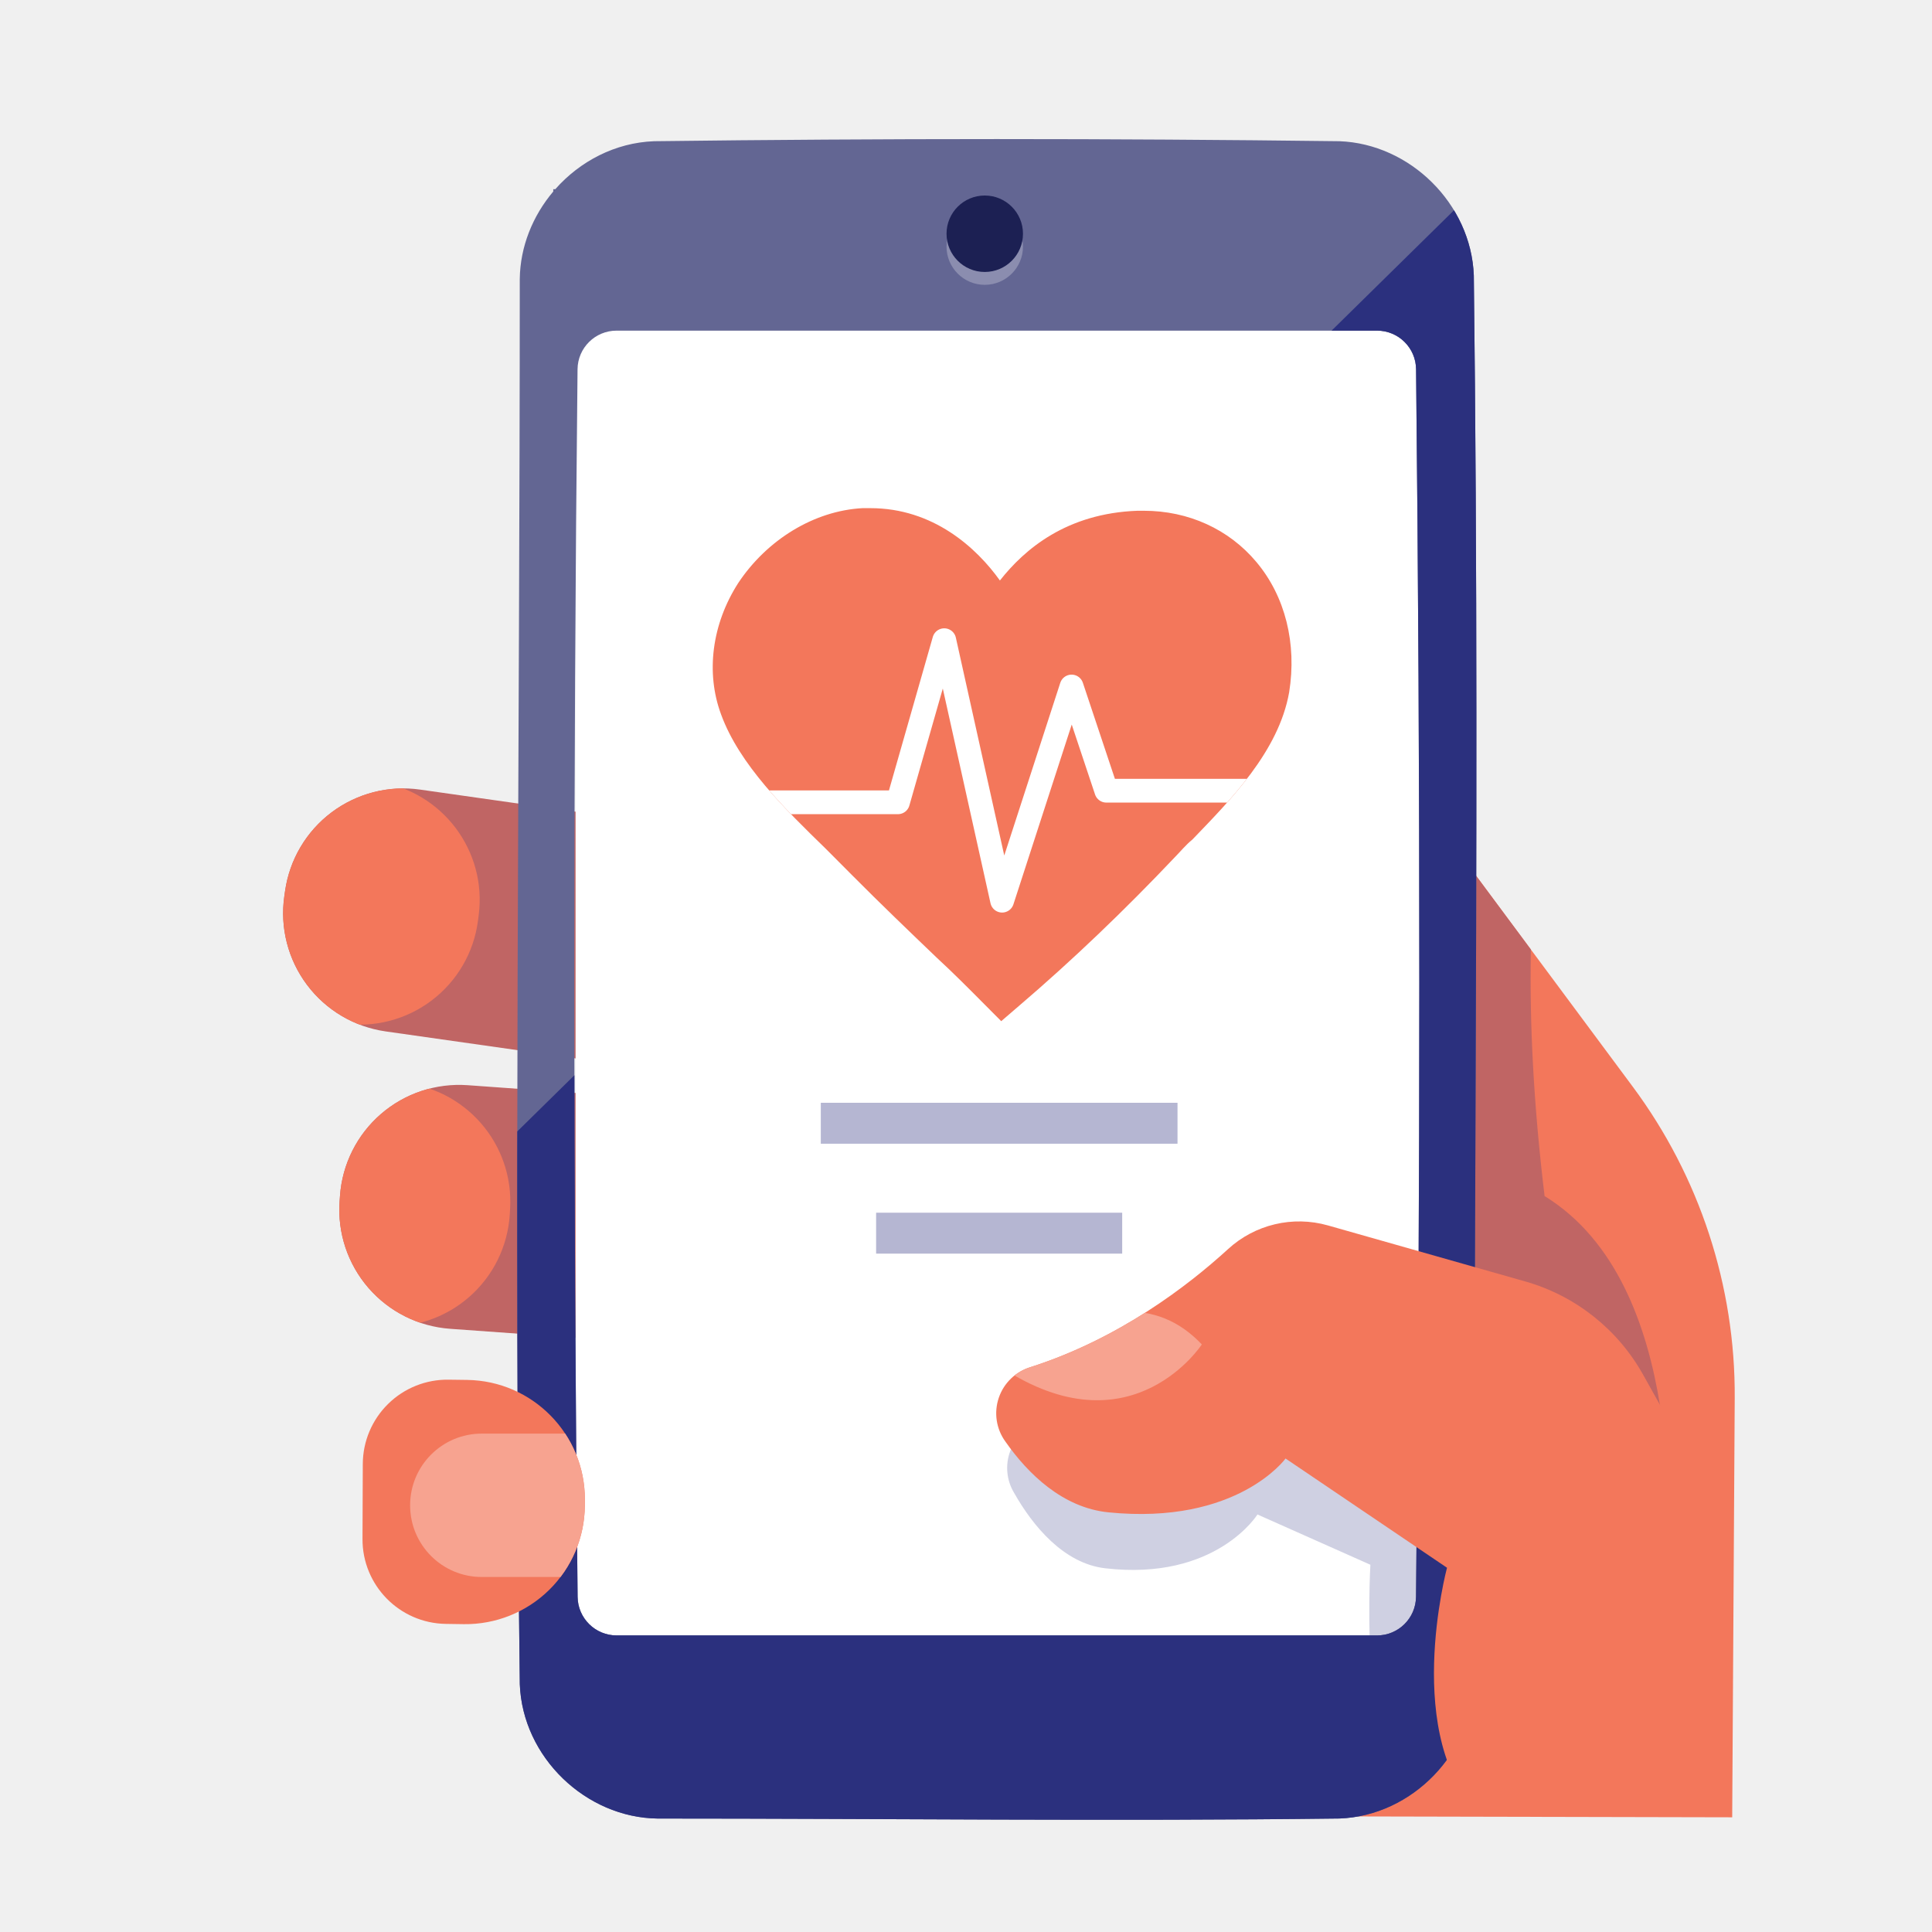
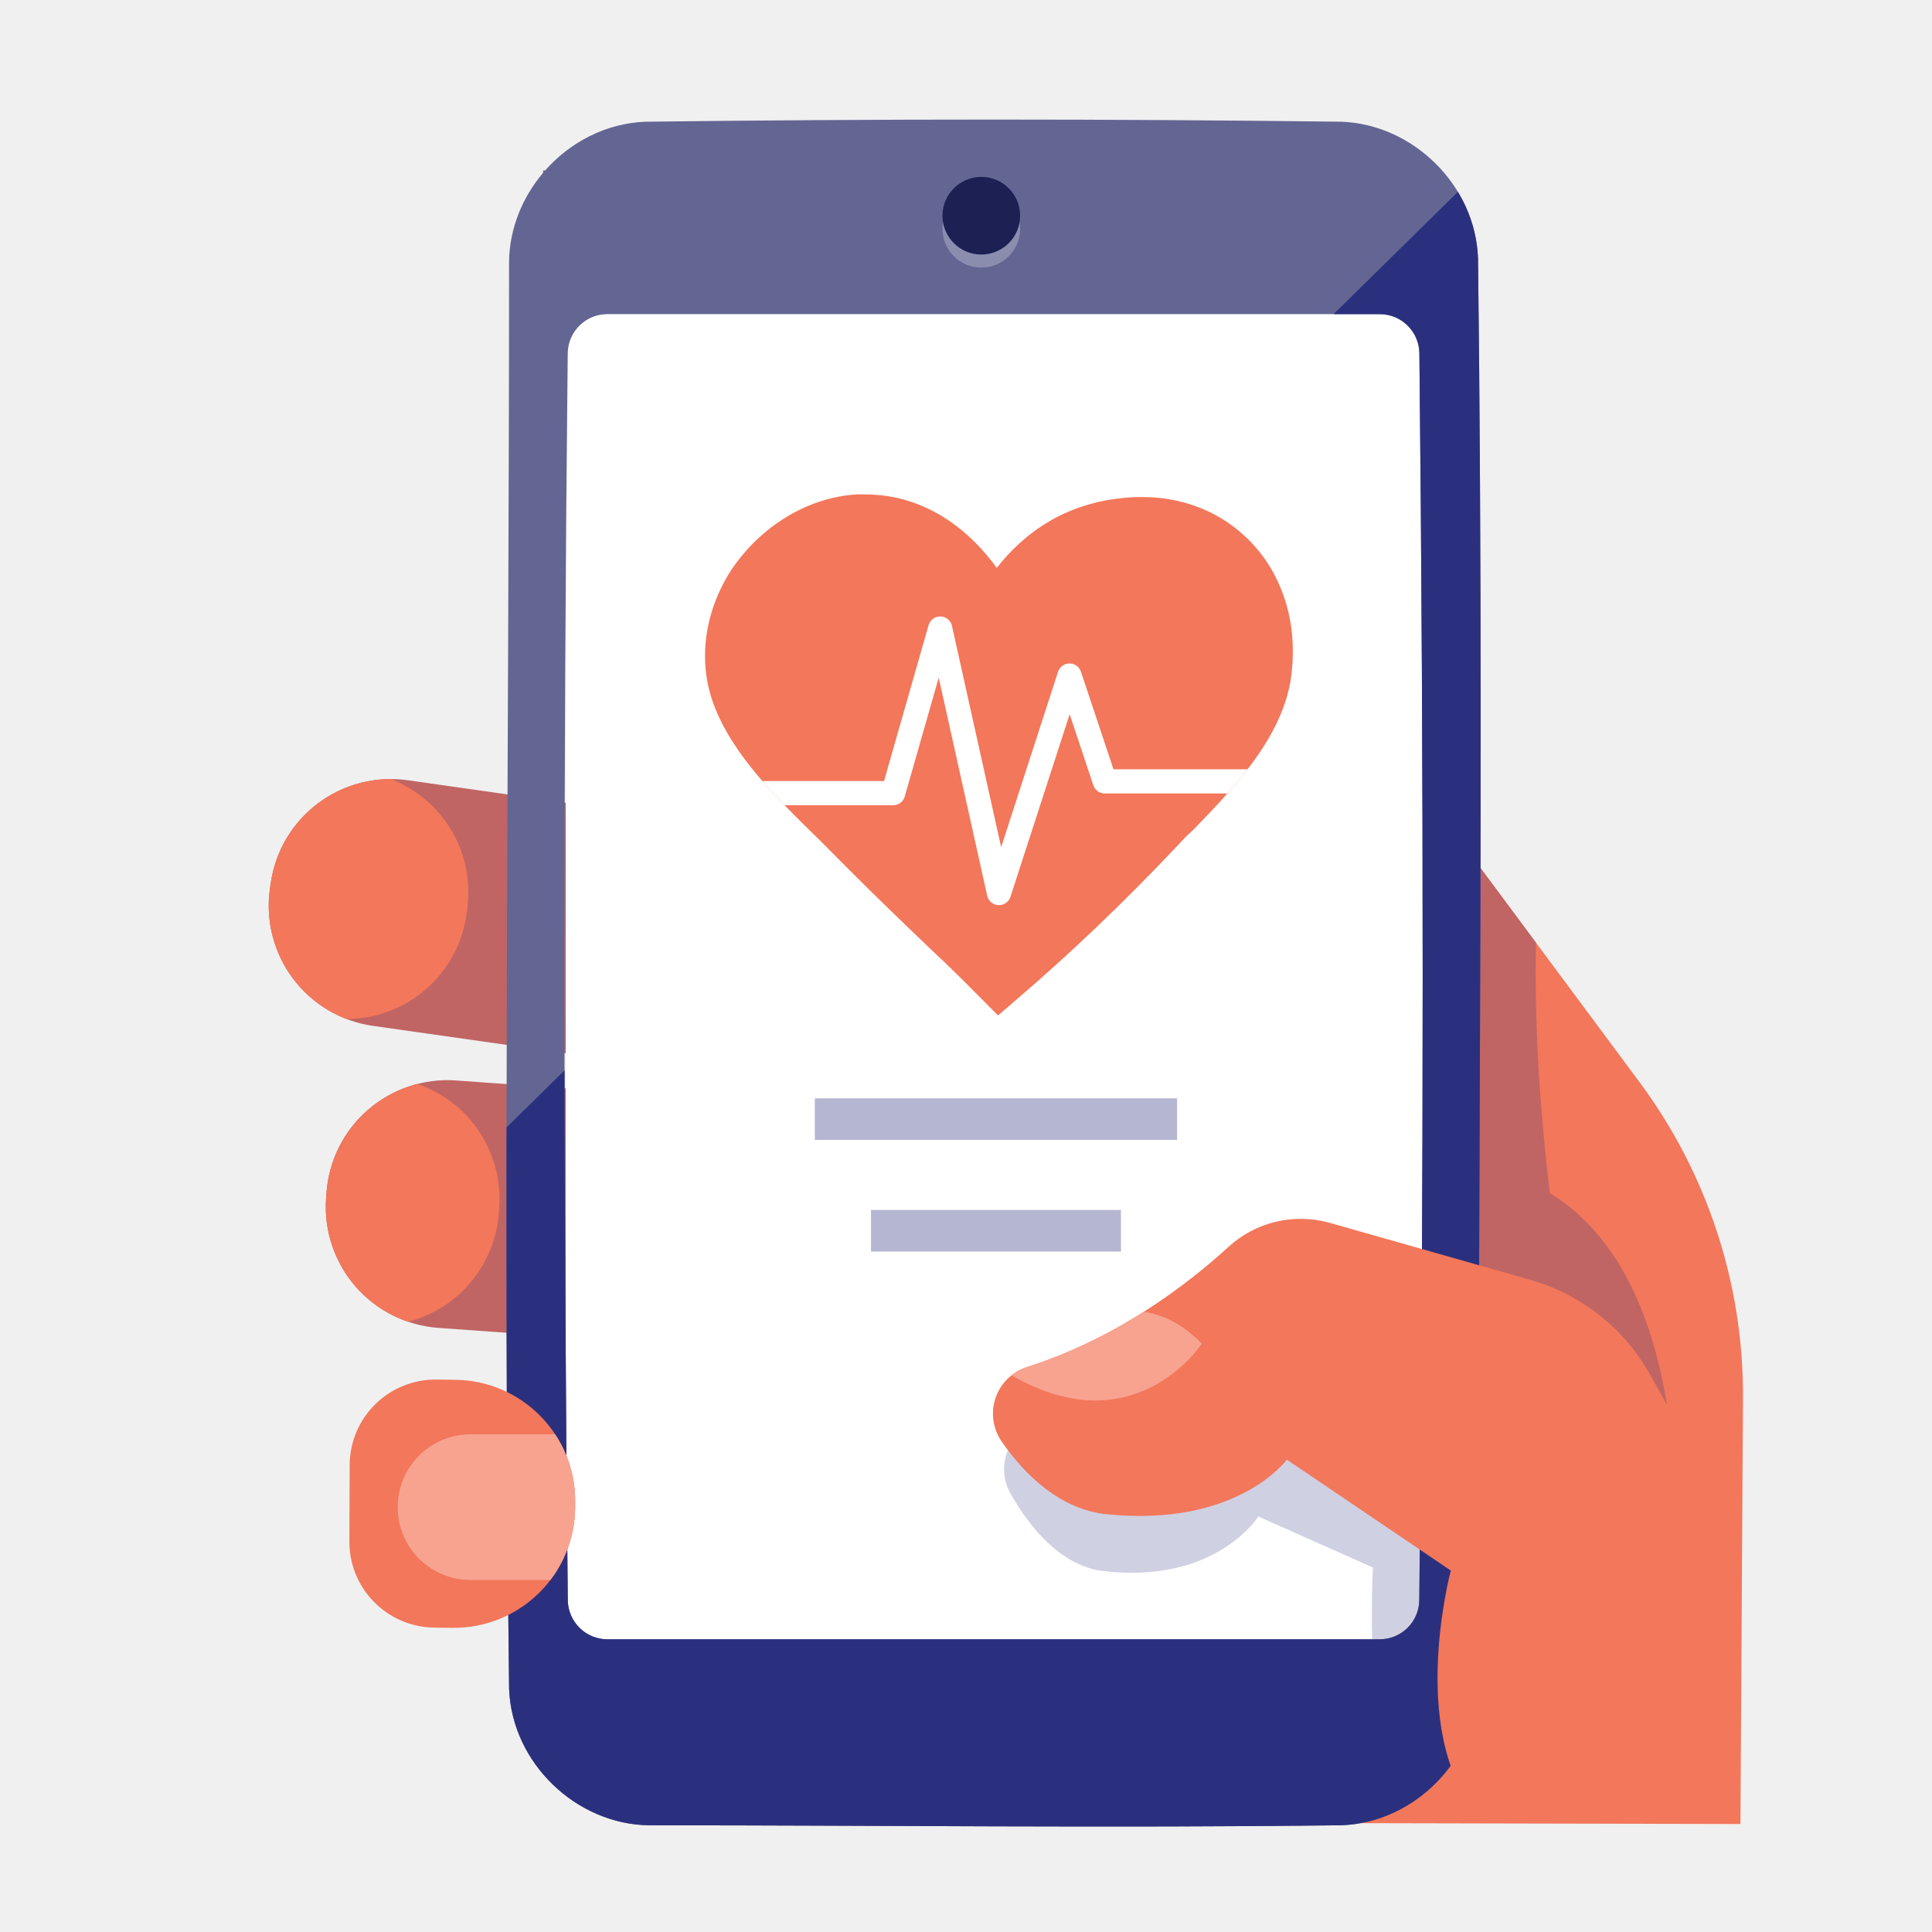
- <svg xmlns="http://www.w3.org/2000/svg" width="100%" height="100%" viewBox="0 0 65 65" version="1.1" xml:space="preserve" style="fill-rule:evenodd;clip-rule:evenodd;stroke-linecap:round;stroke-linejoin:round;stroke-miterlimit:1.5;">
-   <rect id="Smartphone-with-hands" x="0.624" y="0.718" width="64" height="64" style="fill:none;" />
+ <svg xmlns="http://www.w3.org/2000/svg" width="100%" height="100%" viewBox="0 0 64 64" version="1.1" xml:space="preserve" style="fill-rule:evenodd;clip-rule:evenodd;stroke-linecap:round;stroke-linejoin:round;stroke-miterlimit:1.5;">
+   <rect id="Smartphone-with-hands" x="0" y="0" width="64" height="64" style="fill:none;" />
  <clipPath id="_clip1">
-     <rect x="0.624" y="0.718" width="64" height="64" />
+     <rect x="0" y="0" width="64" height="64" />
  </clipPath>
  <g clip-path="url(#_clip1)">
-     <path d="M70.917,20.975C69.163,19.899 66.869,20.447 65.792,22.201C65.792,22.202 65.791,22.203 65.791,22.204C64.714,23.957 65.263,26.252 67.016,27.328C71.605,30.146 79.545,35.021 79.545,35.021L83.445,28.668C83.445,28.668 75.505,23.793 70.917,20.975Z" style="fill:#f3775b;" />
-     <path d="M15.733,36.51C14.67,36.434 13.621,36.783 12.816,37.48C12.011,38.177 11.515,39.166 11.439,40.228C11.435,40.289 11.43,40.351 11.426,40.412C11.349,41.475 11.698,42.524 12.395,43.329C13.093,44.134 14.081,44.63 15.144,44.706C21.634,45.173 33.729,46.042 33.729,46.042L34.318,37.846C34.318,37.846 22.223,36.976 15.733,36.51Z" style="fill:#c06564;" />
+     <path d="M70.293,20.257C68.54,19.18 66.245,19.729 65.169,21.483C65.168,21.484 65.168,21.485 65.167,21.485C64.09,23.239 64.639,25.533 66.393,26.61C70.981,29.427 78.921,34.302 78.921,34.302L82.822,27.949C82.822,27.949 74.882,23.074 70.293,20.257Z" style="fill:#f3775b;" />
+     <path d="M15.109,35.792C14.047,35.715 12.998,36.064 12.192,36.762C11.387,37.459 10.892,38.447 10.815,39.51C10.811,39.571 10.807,39.633 10.802,39.694C10.726,40.756 11.075,41.806 11.772,42.611C12.469,43.416 13.458,43.911 14.52,43.988C21.01,44.454 33.105,45.324 33.105,45.324L33.694,37.127C33.694,37.127 21.599,36.258 15.109,35.792Z" style="fill:#c06564;" />
    <clipPath id="_clip2">
-       <path d="M15.733,36.51C14.67,36.434 13.621,36.783 12.816,37.48C12.011,38.177 11.515,39.166 11.439,40.228C11.435,40.289 11.43,40.351 11.426,40.412C11.349,41.475 11.698,42.524 12.395,43.329C13.093,44.134 14.081,44.63 15.144,44.706C21.634,45.173 33.729,46.042 33.729,46.042L34.318,37.846C34.318,37.846 22.223,36.976 15.733,36.51Z" />
+       <path d="M15.109,35.792C14.047,35.715 12.998,36.064 12.192,36.762C11.387,37.459 10.892,38.447 10.815,39.51C10.811,39.571 10.807,39.633 10.802,39.694C10.726,40.756 11.075,41.806 11.772,42.611C12.469,43.416 13.458,43.911 14.52,43.988C21.01,44.454 33.105,45.324 33.105,45.324L33.694,37.127C33.694,37.127 21.599,36.258 15.109,35.792Z" />
    </clipPath>
    <g clip-path="url(#_clip2)">
-       <path d="M13.443,36.422C15.64,36.581 17.299,38.48 17.161,40.679C17.157,40.74 17.153,40.802 17.15,40.863C17.083,41.933 16.591,42.932 15.783,43.637C14.976,44.342 13.92,44.695 12.851,44.618C12.648,44.603 12.447,44.588 12.249,44.574C10.693,44.461 9.518,43.116 9.616,41.559C9.667,40.744 9.723,39.854 9.774,39.036C9.821,38.278 10.17,37.571 10.742,37.072C11.314,36.572 12.061,36.322 12.819,36.377C13.024,36.392 13.233,36.407 13.443,36.422Z" style="fill:#f3775b;" />
+       <path d="M12.82,35.704C15.017,35.863 16.675,37.762 16.538,39.961C16.534,40.022 16.53,40.083 16.526,40.145C16.459,41.215 15.967,42.213 15.16,42.918C14.352,43.624 13.296,43.977 12.227,43.899C12.025,43.885 11.823,43.87 11.626,43.856C10.07,43.743 8.895,42.398 8.992,40.84C9.043,40.026 9.099,39.136 9.15,38.318C9.198,37.56 9.546,36.853 10.118,36.353C10.69,35.854 11.438,35.604 12.195,35.659C12.401,35.673 12.61,35.689 12.82,35.704Z" style="fill:#f3775b;" />
    </g>
-     <path d="M14.133,26.565C13.079,26.415 12.008,26.691 11.156,27.33C10.304,27.97 9.741,28.922 9.591,29.976C9.583,30.037 9.574,30.098 9.565,30.159C9.415,31.214 9.691,32.285 10.33,33.136C10.97,33.988 11.922,34.551 12.976,34.701C18.874,35.539 29.252,37.015 29.252,37.015L30.409,28.88C30.409,28.88 20.031,27.404 14.133,26.565Z" style="fill:#c06564;" />
+     <path d="M13.51,25.847C12.455,25.697 11.384,25.972 10.532,26.612C9.681,27.252 9.118,28.203 8.968,29.258C8.959,29.319 8.951,29.38 8.942,29.441C8.792,30.495 9.067,31.566 9.707,32.418C10.346,33.27 11.298,33.833 12.353,33.983C18.25,34.821 28.628,36.297 28.628,36.297L29.785,28.162C29.785,28.162 19.407,26.686 13.51,25.847Z" style="fill:#c06564;" />
    <clipPath id="_clip3">
-       <path d="M14.133,26.565C13.079,26.415 12.008,26.691 11.156,27.33C10.304,27.97 9.741,28.922 9.591,29.976C9.583,30.037 9.574,30.098 9.565,30.159C9.415,31.214 9.691,32.285 10.33,33.136C10.97,33.988 11.922,34.551 12.976,34.701C18.874,35.539 29.252,37.015 29.252,37.015L30.409,28.88C30.409,28.88 20.031,27.404 14.133,26.565Z" />
+       <path d="M13.51,25.847C12.455,25.697 11.384,25.972 10.532,26.612C9.681,27.252 9.118,28.203 8.968,29.258C8.959,29.319 8.951,29.38 8.942,29.441C8.792,30.495 9.067,31.566 9.707,32.418C10.346,33.27 11.298,33.833 12.353,33.983C18.25,34.821 28.628,36.297 28.628,36.297L29.785,28.162C29.785,28.162 19.407,26.686 13.51,25.847Z" />
    </clipPath>
    <g clip-path="url(#_clip3)">
-       <path d="M12.689,26.298C14.869,26.609 16.393,28.618 16.104,30.801C16.096,30.862 16.088,30.923 16.08,30.984C15.94,32.047 15.38,33.009 14.526,33.657C13.672,34.305 12.594,34.585 11.533,34.434C11.332,34.405 11.132,34.377 10.936,34.349C9.391,34.129 8.312,32.706 8.516,31.159C8.623,30.35 8.74,29.466 8.848,28.654C8.947,27.901 9.344,27.219 9.949,26.76C10.554,26.301 11.317,26.103 12.069,26.21C12.273,26.239 12.48,26.269 12.689,26.298Z" style="fill:#f3775b;" />
+       <path d="M12.065,25.58C14.246,25.89 15.77,27.899 15.481,30.083C15.473,30.144 15.465,30.205 15.457,30.266C15.316,31.329 14.756,32.291 13.902,32.939C13.048,33.587 11.971,33.866 10.909,33.715C10.708,33.687 10.509,33.658 10.312,33.63C8.768,33.411 7.688,31.988 7.893,30.441C8,29.632 8.117,28.748 8.224,27.935C8.324,27.183 8.72,26.501 9.325,26.042C9.93,25.583 10.693,25.385 11.445,25.492C11.649,25.521 11.857,25.551 12.065,25.58Z" style="fill:#f3775b;" />
    </g>
-     <path d="M37.466,13.04C37.466,13.04 48.989,28.558 54.936,36.566C57.183,39.592 58.386,43.267 58.363,47.036C58.328,52.914 58.278,61.141 58.278,61.141L37.024,61.094L37.466,13.04Z" style="fill:#f3775b;" />
+     <path d="M36.842,12.322C36.842,12.322 48.365,27.839 54.312,35.848C56.559,38.874 57.762,42.549 57.739,46.318C57.704,52.195 57.654,60.423 57.654,60.423L36.4,60.376L36.842,12.322Z" style="fill:#f3775b;" />
    <clipPath id="_clip4">
-       <path d="M37.466,13.04C37.466,13.04 48.989,28.558 54.936,36.566C57.183,39.592 58.386,43.267 58.363,47.036C58.328,52.914 58.278,61.141 58.278,61.141L37.024,61.094L37.466,13.04Z" />
+       <path d="M36.842,12.322C36.842,12.322 48.365,27.839 54.312,35.848C56.559,38.874 57.762,42.549 57.739,46.318C57.704,52.195 57.654,60.423 57.654,60.423L36.4,60.376L36.842,12.322Z" />
    </clipPath>
    <g clip-path="url(#_clip4)">
-       <path d="M48.413,23.953L52.115,25.495C51.428,29.403 51.222,34.071 51.966,40.241C56.81,43.216 56.081,51.774 56.148,53.021L46.877,45.224L48.413,23.953Z" style="fill:#c06564;" />
+       <path d="M47.79,23.234L51.492,24.777C50.805,28.685 50.598,33.353 51.342,39.523C56.187,42.497 55.458,51.056 55.524,52.302L46.254,44.506L47.79,23.234Z" style="fill:#c06564;" />
    </g>
-     <rect x="19.365" y="9.579" width="29.032" height="47.375" style="fill:#fff;" />
+     <rect x="18.742" y="8.861" width="29.032" height="47.375" style="fill:#fff;" />
    <clipPath id="_clip5">
-       <rect x="19.365" y="9.579" width="29.032" height="47.375" />
+       <rect x="18.742" y="8.861" width="29.032" height="47.375" />
    </clipPath>
    <g clip-path="url(#_clip5)">
-       <path d="M34.989,47.855C34.525,48.011 34.156,48.367 33.986,48.826C33.816,49.284 33.862,49.795 34.112,50.215C34.755,51.356 35.797,52.602 37.182,52.763C40.914,53.198 42.306,50.953 42.306,50.953L46.105,52.644C46.105,52.644 45.646,60.401 47.978,62.966L55.45,62.977L55.337,51.67C55.337,51.67 53.882,49.423 52.764,47.695C51.945,46.431 50.72,45.484 49.29,45.012C47.718,44.493 45.615,43.798 44.037,43.277C42.745,42.851 41.322,43.202 40.378,44.181C39.196,45.391 37.329,46.97 34.989,47.855Z" style="fill:#cfd0e2;" />
+       <path d="M34.365,47.137C33.901,47.292 33.533,47.649 33.362,48.107C33.192,48.566 33.238,49.077 33.488,49.497C34.132,50.638 35.173,51.883 36.558,52.045C40.29,52.48 41.682,50.235 41.682,50.235L45.481,51.926C45.481,51.926 45.022,59.683 47.355,62.248L54.826,62.259L54.713,50.952C54.713,50.952 53.258,48.704 52.14,46.977C51.322,45.713 50.096,44.766 48.666,44.294C47.095,43.775 44.991,43.08 43.413,42.559C42.121,42.133 40.699,42.484 39.754,43.463C38.572,44.672 36.705,46.251 34.365,47.137Z" style="fill:#cfd0e2;" />
    </g>
-     <path d="M18.682,6.365C19.51,5.427 20.697,4.799 22.008,4.751C29.693,4.655 37.38,4.655 45.065,4.751C47.427,4.838 49.494,6.845 49.585,9.27C49.706,19.063 49.677,28.857 49.638,38.651C49.614,44.616 49.586,50.582 49.586,56.547C49.556,58.954 47.529,61.09 45.065,61.182C37.418,61.277 29.77,61.183 22.123,61.183C19.716,61.153 17.58,59.126 17.488,56.662C17.293,40.904 17.487,25.144 17.487,9.385C17.501,8.294 17.925,7.258 18.614,6.443L18.614,6.365L18.682,6.365ZM47.642,12.423C47.635,11.703 47.049,11.124 46.33,11.124C41.619,11.124 25.454,11.124 20.743,11.124C20.024,11.124 19.438,11.703 19.431,12.423C19.284,26.189 19.285,39.958 19.433,53.724C19.441,54.443 20.026,55.022 20.745,55.022C25.456,55.022 41.617,55.022 46.328,55.022C47.047,55.022 47.632,54.443 47.64,53.724C47.788,39.958 47.789,26.189 47.642,12.423Z" style="fill:#636693;fill-rule:nonzero;" />
+     <path d="M18.058,5.647C18.887,4.708 20.074,4.081 21.385,4.032C29.07,3.937 36.756,3.937 44.441,4.032C46.804,4.12 48.871,6.127 48.961,8.552C49.082,18.345 49.053,28.139 49.014,37.932C48.99,43.898 48.962,49.863 48.962,55.829C48.933,58.236 46.906,60.372 44.441,60.464C36.795,60.558 29.147,60.465 21.5,60.465C19.093,60.435 16.957,58.408 16.865,55.944C16.669,40.186 16.863,24.426 16.863,8.667C16.877,7.576 17.301,6.54 17.991,5.725L17.991,5.647L18.058,5.647ZM47.019,11.704C47.011,10.985 46.426,10.406 45.706,10.406C40.995,10.406 24.83,10.406 20.12,10.406C19.4,10.406 18.815,10.985 18.807,11.704C18.66,25.471 18.661,39.239 18.809,53.006C18.817,53.725 19.403,54.304 20.122,54.304C24.832,54.304 40.994,54.304 45.704,54.304C46.423,54.304 47.009,53.725 47.016,53.006C47.165,39.239 47.165,25.471 47.019,11.704Z" style="fill:#636693;fill-rule:nonzero;" />
    <clipPath id="_clip6">
-       <path d="M18.682,6.365C19.51,5.427 20.697,4.799 22.008,4.751C29.693,4.655 37.38,4.655 45.065,4.751C47.427,4.838 49.494,6.845 49.585,9.27C49.706,19.063 49.677,28.857 49.638,38.651C49.614,44.616 49.586,50.582 49.586,56.547C49.556,58.954 47.529,61.09 45.065,61.182C37.418,61.277 29.77,61.183 22.123,61.183C19.716,61.153 17.58,59.126 17.488,56.662C17.293,40.904 17.487,25.144 17.487,9.385C17.501,8.294 17.925,7.258 18.614,6.443L18.614,6.365L18.682,6.365ZM47.642,12.423C47.635,11.703 47.049,11.124 46.33,11.124C41.619,11.124 25.454,11.124 20.743,11.124C20.024,11.124 19.438,11.703 19.431,12.423C19.284,26.189 19.285,39.958 19.433,53.724C19.441,54.443 20.026,55.022 20.745,55.022C25.456,55.022 41.617,55.022 46.328,55.022C47.047,55.022 47.632,54.443 47.64,53.724C47.788,39.958 47.789,26.189 47.642,12.423Z" clip-rule="nonzero" />
+       <path d="M18.058,5.647C18.887,4.708 20.074,4.081 21.385,4.032C29.07,3.937 36.756,3.937 44.441,4.032C46.804,4.12 48.871,6.127 48.961,8.552C49.082,18.345 49.053,28.139 49.014,37.932C48.99,43.898 48.962,49.863 48.962,55.829C48.933,58.236 46.906,60.372 44.441,60.464C36.795,60.558 29.147,60.465 21.5,60.465C19.093,60.435 16.957,58.408 16.865,55.944C16.669,40.186 16.863,24.426 16.863,8.667C16.877,7.576 17.301,6.54 17.991,5.725L17.991,5.647L18.058,5.647ZM47.019,11.704C47.011,10.985 46.426,10.406 45.706,10.406C40.995,10.406 24.83,10.406 20.12,10.406C19.4,10.406 18.815,10.985 18.807,11.704C18.66,25.471 18.661,39.239 18.809,53.006C18.817,53.725 19.403,54.304 20.122,54.304C24.832,54.304 40.994,54.304 45.704,54.304C46.423,54.304 47.009,53.725 47.016,53.006C47.165,39.239 47.165,25.471 47.019,11.704Z" clip-rule="nonzero" />
    </clipPath>
    <g clip-path="url(#_clip6)">
-       <path d="M55.134,0.961L13.201,42.198L13.493,68.122L55.134,68.122L55.134,0.961Z" style="fill:#2b307e;" />
+       <path d="M54.51,0.243L12.578,41.48L12.869,67.404L54.51,67.404L54.51,0.243Z" style="fill:#2b307e;" />
    </g>
    <g>
-       <rect x="27.615" y="37.102" width="12.001" height="1.377" style="fill:#2b307e;fill-opacity:0.35;" />
-       <rect x="29.476" y="40.8" width="8.279" height="1.377" style="fill:#2b307e;fill-opacity:0.35;" />
-       <path id="Love" d="M29.282,17.096C29.194,17.096 29.106,17.096 29.018,17.096C27.389,17.184 25.804,18.158 24.835,19.618C23.955,20.99 23.734,22.628 24.263,24.044C24.879,25.726 26.42,27.231 27.785,28.558C28.093,28.868 28.402,29.178 28.666,29.443C29.634,30.417 30.603,31.346 31.528,32.232C32.056,32.718 32.585,33.249 33.113,33.781L33.685,34.356L34.302,33.825C36.063,32.32 37.824,30.638 39.541,28.824C39.717,28.647 39.894,28.425 40.114,28.248C41.391,26.921 43.02,25.283 43.372,23.292C43.636,21.654 43.24,20.061 42.271,18.91C41.347,17.804 39.982,17.184 38.485,17.184C38.397,17.184 38.352,17.184 38.264,17.184C35.887,17.273 34.478,18.468 33.641,19.53C32.849,18.424 31.396,17.096 29.282,17.096Z" style="fill:#f3775b;" />
+       <rect x="26.992" y="36.384" width="12.001" height="1.377" style="fill:#2b307e;fill-opacity:0.35;" />
+       <rect x="28.853" y="40.082" width="8.279" height="1.377" style="fill:#2b307e;fill-opacity:0.35;" />
+       <path id="Love" d="M28.659,16.378C28.571,16.378 28.483,16.378 28.394,16.378C26.765,16.466 25.18,17.44 24.212,18.9C23.331,20.272 23.111,21.91 23.639,23.326C24.256,25.008 25.797,26.512 27.162,27.84C27.47,28.15 27.778,28.46 28.042,28.725C29.011,29.699 29.98,30.628 30.904,31.513C31.433,32 31.961,32.531 32.489,33.062L33.062,33.638L33.678,33.107C35.439,31.602 37.201,29.92 38.918,28.106C39.094,27.928 39.27,27.707 39.49,27.53C40.767,26.202 42.396,24.565 42.748,22.573C43.013,20.936 42.616,19.343 41.648,18.192C40.723,17.086 39.358,16.466 37.861,16.466C37.773,16.466 37.729,16.466 37.641,16.466C35.263,16.555 33.854,17.75 33.018,18.812C32.225,17.705 30.772,16.378 28.659,16.378Z" style="fill:#f3775b;" />
      <clipPath id="_clip7">
-         <path d="M29.282,17.096C29.194,17.096 29.106,17.096 29.018,17.096C27.389,17.184 25.804,18.158 24.835,19.618C23.955,20.99 23.734,22.628 24.263,24.044C24.879,25.726 26.42,27.231 27.785,28.558C28.093,28.868 28.402,29.178 28.666,29.443C29.634,30.417 30.603,31.346 31.528,32.232C32.056,32.718 32.585,33.249 33.113,33.781L33.685,34.356L34.302,33.825C36.063,32.32 37.824,30.638 39.541,28.824C39.717,28.647 39.894,28.425 40.114,28.248C41.391,26.921 43.02,25.283 43.372,23.292C43.636,21.654 43.24,20.061 42.271,18.91C41.347,17.804 39.982,17.184 38.485,17.184C38.397,17.184 38.352,17.184 38.264,17.184C35.887,17.273 34.478,18.468 33.641,19.53C32.849,18.424 31.396,17.096 29.282,17.096Z" />
+         <path d="M28.659,16.378C28.571,16.378 28.483,16.378 28.394,16.378C26.765,16.466 25.18,17.44 24.212,18.9C23.331,20.272 23.111,21.91 23.639,23.326C24.256,25.008 25.797,26.512 27.162,27.84C27.47,28.15 27.778,28.46 28.042,28.725C29.011,29.699 29.98,30.628 30.904,31.513C31.433,32 31.961,32.531 32.489,33.062L33.062,33.638L33.678,33.107C35.439,31.602 37.201,29.92 38.918,28.106C39.094,27.928 39.27,27.707 39.49,27.53C40.767,26.202 42.396,24.565 42.748,22.573C43.013,20.936 42.616,19.343 41.648,18.192C40.723,17.086 39.358,16.466 37.861,16.466C37.773,16.466 37.729,16.466 37.641,16.466C35.263,16.555 33.854,17.75 33.018,18.812C32.225,17.705 30.772,16.378 28.659,16.378Z" />
      </clipPath>
      <g clip-path="url(#_clip7)">
-         <path d="M23.979,26.992L30.21,26.992L31.768,21.539L33.715,30.302L36.052,23.097L37.221,26.602L43.452,26.602" style="fill:none;stroke:#fff;stroke-width:0.8px;" />
+         <path d="M23.356,26.273L29.587,26.273L31.145,20.821L33.092,29.584L35.429,22.379L36.597,25.884L42.828,25.884" style="fill:none;stroke:#fff;stroke-width:0.8px;" />
      </g>
    </g>
-     <circle cx="33.131" cy="8.297" r="1.286" style="fill:#fff;fill-opacity:0.255;" />
-     <circle cx="33.131" cy="7.864" r="1.286" style="fill:#1c2053;" />
-     <path d="M34.683,45.991C34.177,46.14 33.774,46.525 33.604,47.024C33.433,47.524 33.516,48.075 33.826,48.501C34.589,49.593 35.759,50.727 37.291,50.881C41.631,51.316 43.251,49.07 43.251,49.07L48.683,52.745C48.683,52.745 47.136,58.519 49.849,61.084L57.655,60.074L57.609,57.5L57.478,50.179C57.478,50.179 56.278,48.035 55.277,46.244C54.423,44.717 52.999,43.591 51.316,43.113C49.29,42.538 46.531,41.755 44.677,41.228C43.493,40.892 42.219,41.195 41.313,42.028C39.956,43.268 37.642,45.042 34.683,45.991Z" style="fill:#f3775b;" />
+     <circle cx="32.507" cy="7.579" r="1.286" style="fill:#fff;fill-opacity:0.255;" />
+     <circle cx="32.507" cy="7.146" r="1.286" style="fill:#1c2053;" />
+     <path d="M34.059,45.273C33.553,45.421 33.15,45.807 32.98,46.306C32.81,46.805 32.893,47.356 33.203,47.783C33.965,48.875 35.136,50.009 36.667,50.162C41.008,50.598 42.627,48.352 42.627,48.352L48.06,52.027C48.06,52.027 46.512,57.8 49.225,60.366L57.032,59.355L56.986,56.782L56.854,49.461C56.854,49.461 55.655,47.316 54.654,45.526C53.8,43.999 52.375,42.873 50.692,42.395C48.667,41.82 45.908,41.036 44.054,40.51C42.87,40.174 41.596,40.476 40.69,41.309C39.333,42.55 37.018,44.323 34.059,45.273Z" style="fill:#f3775b;" />
    <clipPath id="_clip8">
-       <path d="M34.683,45.991C34.177,46.14 33.774,46.525 33.604,47.024C33.433,47.524 33.516,48.075 33.826,48.501C34.589,49.593 35.759,50.727 37.291,50.881C41.631,51.316 43.251,49.07 43.251,49.07L48.683,52.745C48.683,52.745 47.136,58.519 49.849,61.084L57.655,60.074L57.609,57.5L57.478,50.179C57.478,50.179 56.278,48.035 55.277,46.244C54.423,44.717 52.999,43.591 51.316,43.113C49.29,42.538 46.531,41.755 44.677,41.228C43.493,40.892 42.219,41.195 41.313,42.028C39.956,43.268 37.642,45.042 34.683,45.991Z" />
+       <path d="M34.059,45.273C33.553,45.421 33.15,45.807 32.98,46.306C32.81,46.805 32.893,47.356 33.203,47.783C33.965,48.875 35.136,50.009 36.667,50.162C41.008,50.598 42.627,48.352 42.627,48.352L48.06,52.027C48.06,52.027 46.512,57.8 49.225,60.366L57.032,59.355L56.986,56.782L56.854,49.461C56.854,49.461 55.655,47.316 54.654,45.526C53.8,43.999 52.375,42.873 50.692,42.395C48.667,41.82 45.908,41.036 44.054,40.51C42.87,40.174 41.596,40.476 40.69,41.309C39.333,42.55 37.018,44.323 34.059,45.273Z" />
    </clipPath>
    <g clip-path="url(#_clip8)">
-       <path d="M33.912,46.146C33.912,46.146 36.119,45.781 37.647,44.139C38.796,44.047 39.702,44.459 40.434,45.232C40.434,45.232 38.143,48.758 33.912,46.146Z" style="fill:#f7a390;" />
+       <path d="M33.289,45.428C33.289,45.428 35.495,45.063 37.023,43.421C38.172,43.329 39.078,43.74 39.81,44.514C39.81,44.514 37.519,48.04 33.289,45.428Z" style="fill:#f7a390;" />
    </g>
-     <path d="M15.717,46.426C17.919,46.457 19.686,48.256 19.677,50.458C19.677,50.52 19.677,50.581 19.676,50.643C19.672,51.715 19.239,52.741 18.475,53.492C17.71,54.243 16.676,54.657 15.605,54.643C15.401,54.64 15.2,54.637 15.002,54.634C13.442,54.613 12.19,53.338 12.196,51.778C12.2,50.962 12.203,50.07 12.206,49.251C12.209,48.492 12.516,47.765 13.058,47.233C13.599,46.701 14.331,46.407 15.091,46.418C15.296,46.421 15.506,46.424 15.717,46.426Z" style="fill:#f3775b;" />
+     <path d="M15.093,45.708C17.295,45.739 19.062,47.538 19.054,49.74C19.053,49.802 19.053,49.863 19.053,49.925C19.048,50.997 18.616,52.022 17.851,52.774C17.086,53.525 16.053,53.939 14.981,53.924C14.778,53.921 14.576,53.919 14.378,53.916C12.818,53.894 11.566,52.62 11.573,51.06C11.576,50.244 11.58,49.352 11.583,48.533C11.586,47.773 11.892,47.047 12.434,46.515C12.976,45.982 13.708,45.689 14.467,45.7C14.673,45.702 14.882,45.705 15.093,45.708Z" style="fill:#f3775b;" />
    <clipPath id="_clip9">
-       <path d="M15.717,46.426C17.919,46.457 19.686,48.256 19.677,50.458C19.677,50.52 19.677,50.581 19.676,50.643C19.672,51.715 19.239,52.741 18.475,53.492C17.71,54.243 16.676,54.657 15.605,54.643C15.401,54.64 15.2,54.637 15.002,54.634C13.442,54.613 12.19,53.338 12.196,51.778C12.2,50.962 12.203,50.07 12.206,49.251C12.209,48.492 12.516,47.765 13.058,47.233C13.599,46.701 14.331,46.407 15.091,46.418C15.296,46.421 15.506,46.424 15.717,46.426Z" />
+       <path d="M15.093,45.708C17.295,45.739 19.062,47.538 19.054,49.74C19.053,49.802 19.053,49.863 19.053,49.925C19.048,50.997 18.616,52.022 17.851,52.774C17.086,53.525 16.053,53.939 14.981,53.924C14.778,53.921 14.576,53.919 14.378,53.916C12.818,53.894 11.566,52.62 11.573,51.06C11.576,50.244 11.58,49.352 11.583,48.533C11.586,47.773 11.892,47.047 12.434,46.515C12.976,45.982 13.708,45.689 14.467,45.7C14.673,45.702 14.882,45.705 15.093,45.708Z" />
    </clipPath>
    <g clip-path="url(#_clip9)">
-       <path d="M20.523,48.232C20.523,48.232 18.138,48.232 16.208,48.232C14.877,48.232 13.798,49.311 13.798,50.642C13.798,50.643 13.798,50.645 13.798,50.646C13.798,51.977 14.877,53.056 16.208,53.056C18.138,53.056 20.523,53.056 20.523,53.056L20.523,48.232Z" style="fill:#f7a390;" />
+       <path d="M19.9,47.514C19.9,47.514 17.514,47.514 15.585,47.514C14.254,47.514 13.175,48.593 13.175,49.924C13.175,49.925 13.175,49.927 13.175,49.928C13.175,51.259 14.254,52.338 15.585,52.338C17.514,52.338 19.9,52.338 19.9,52.338L19.9,47.514Z" style="fill:#f7a390;" />
    </g>
  </g>
</svg>
